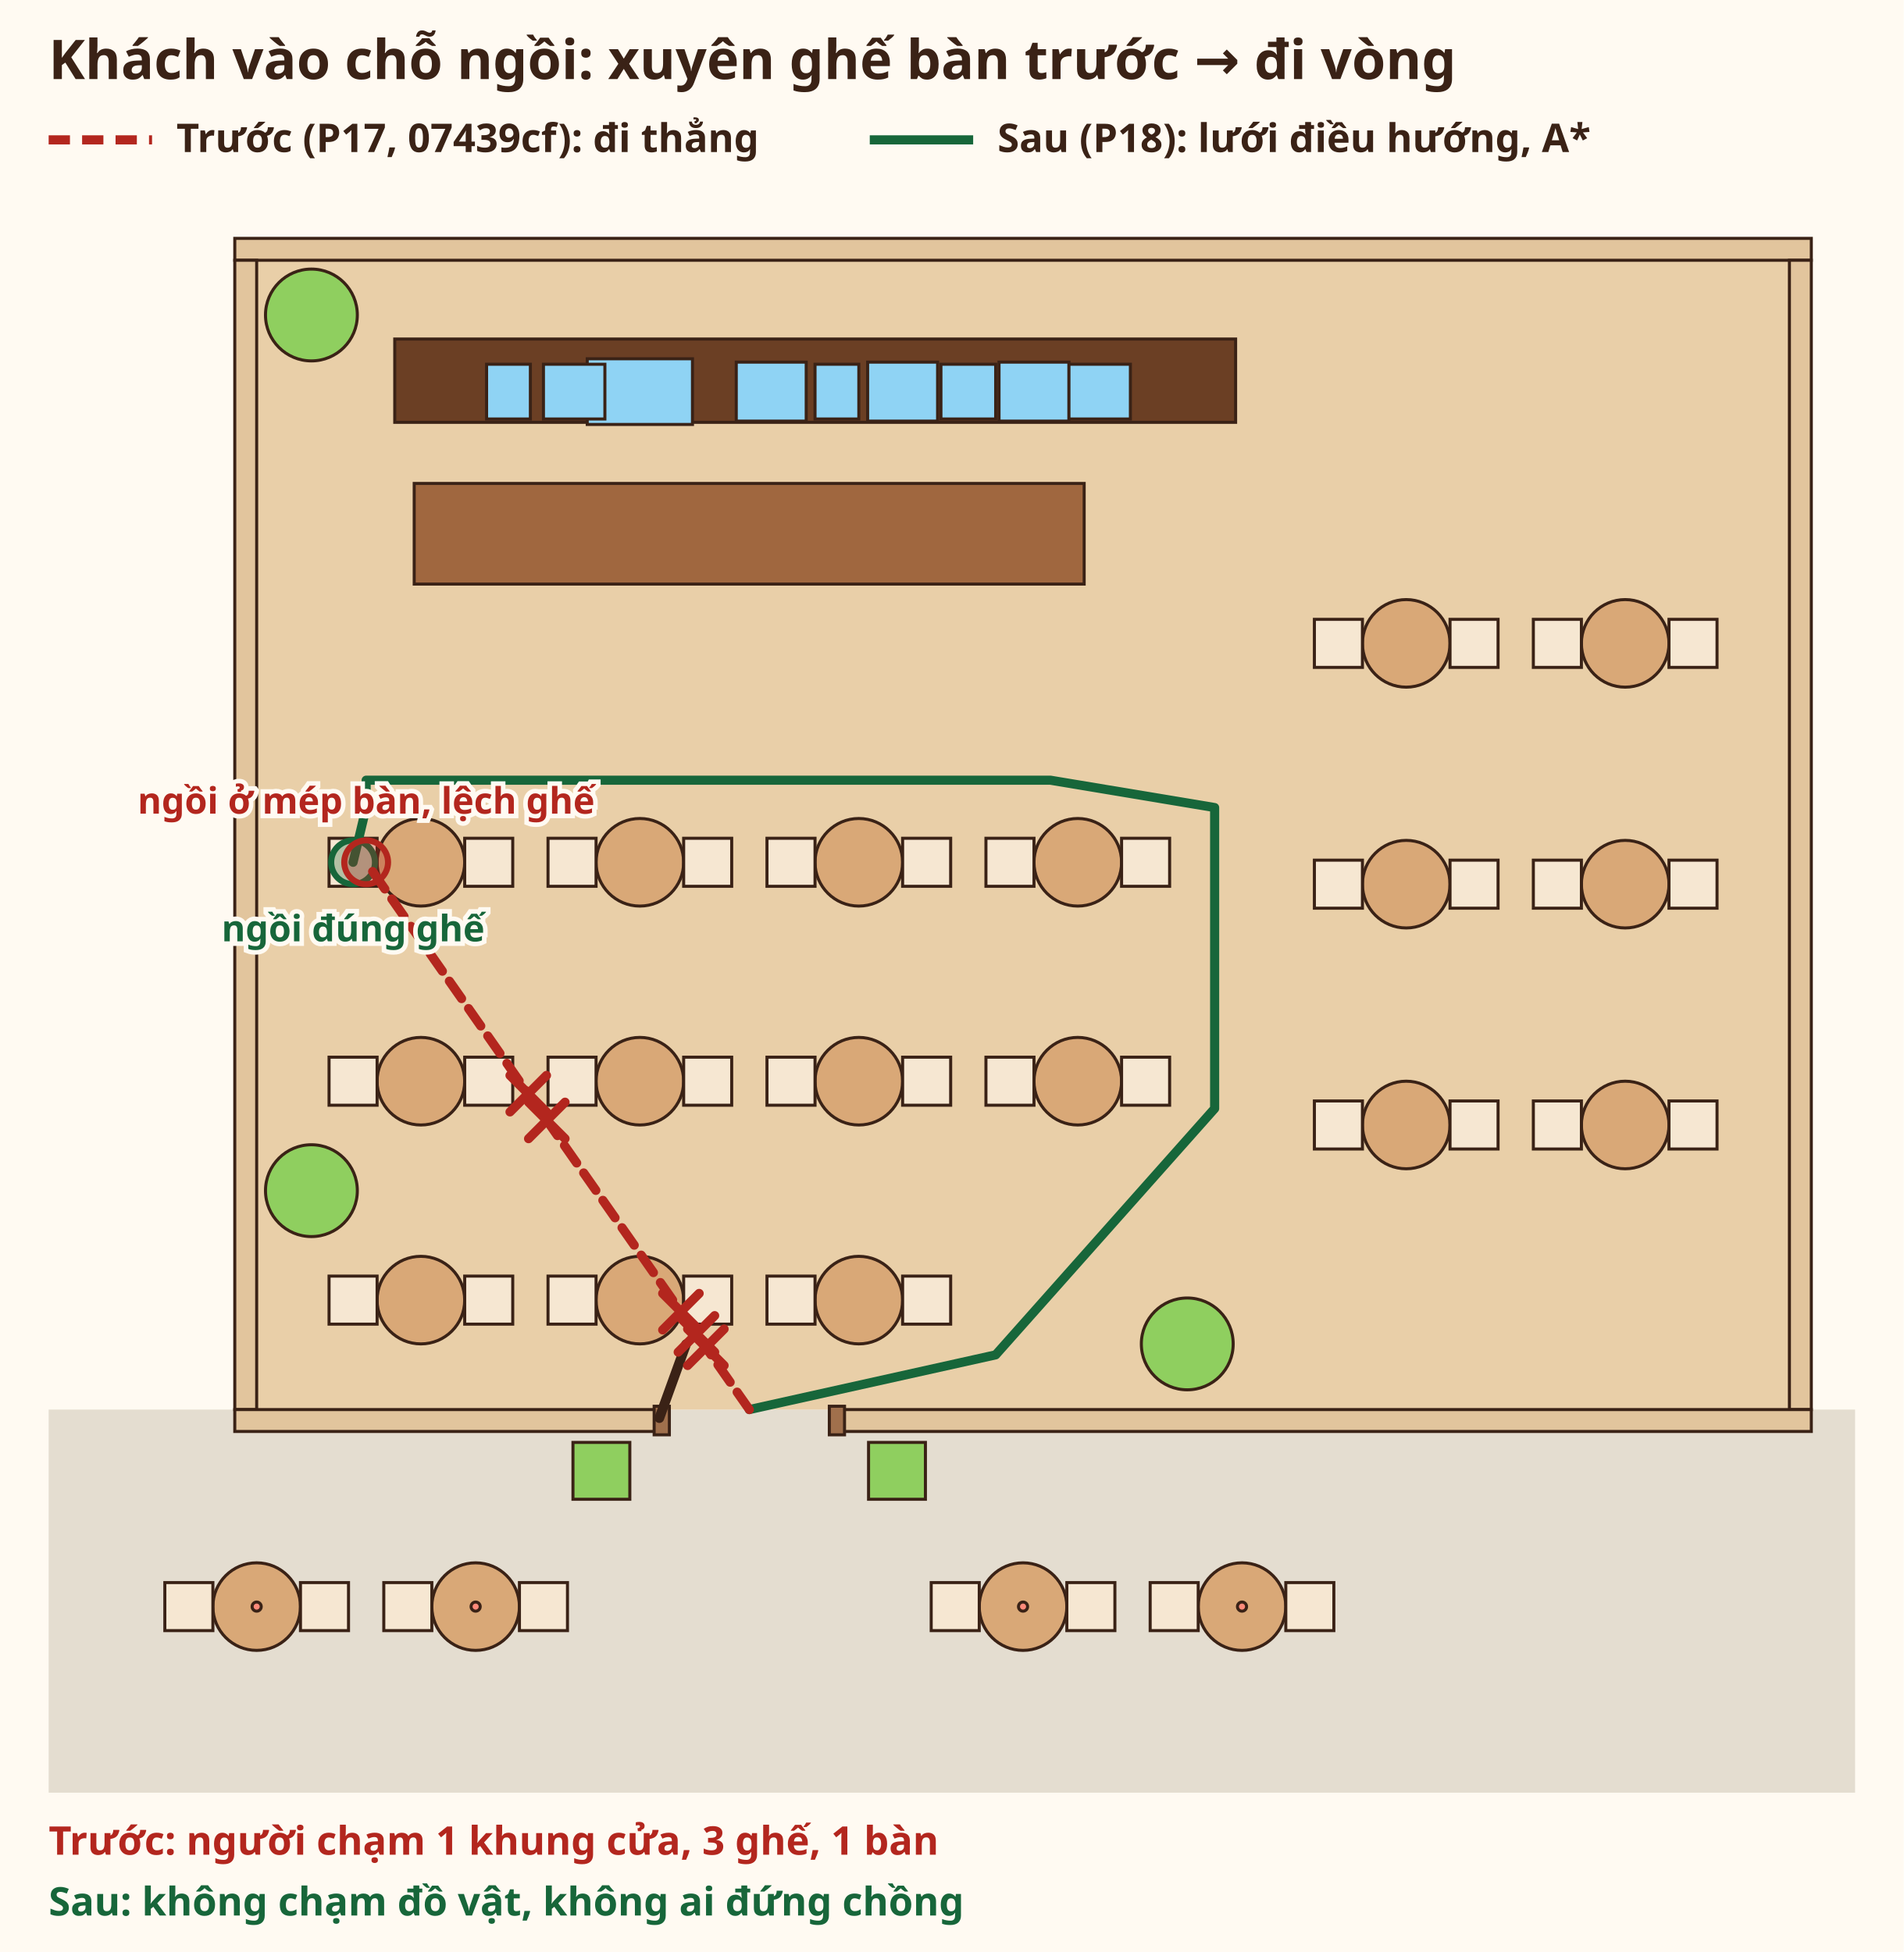
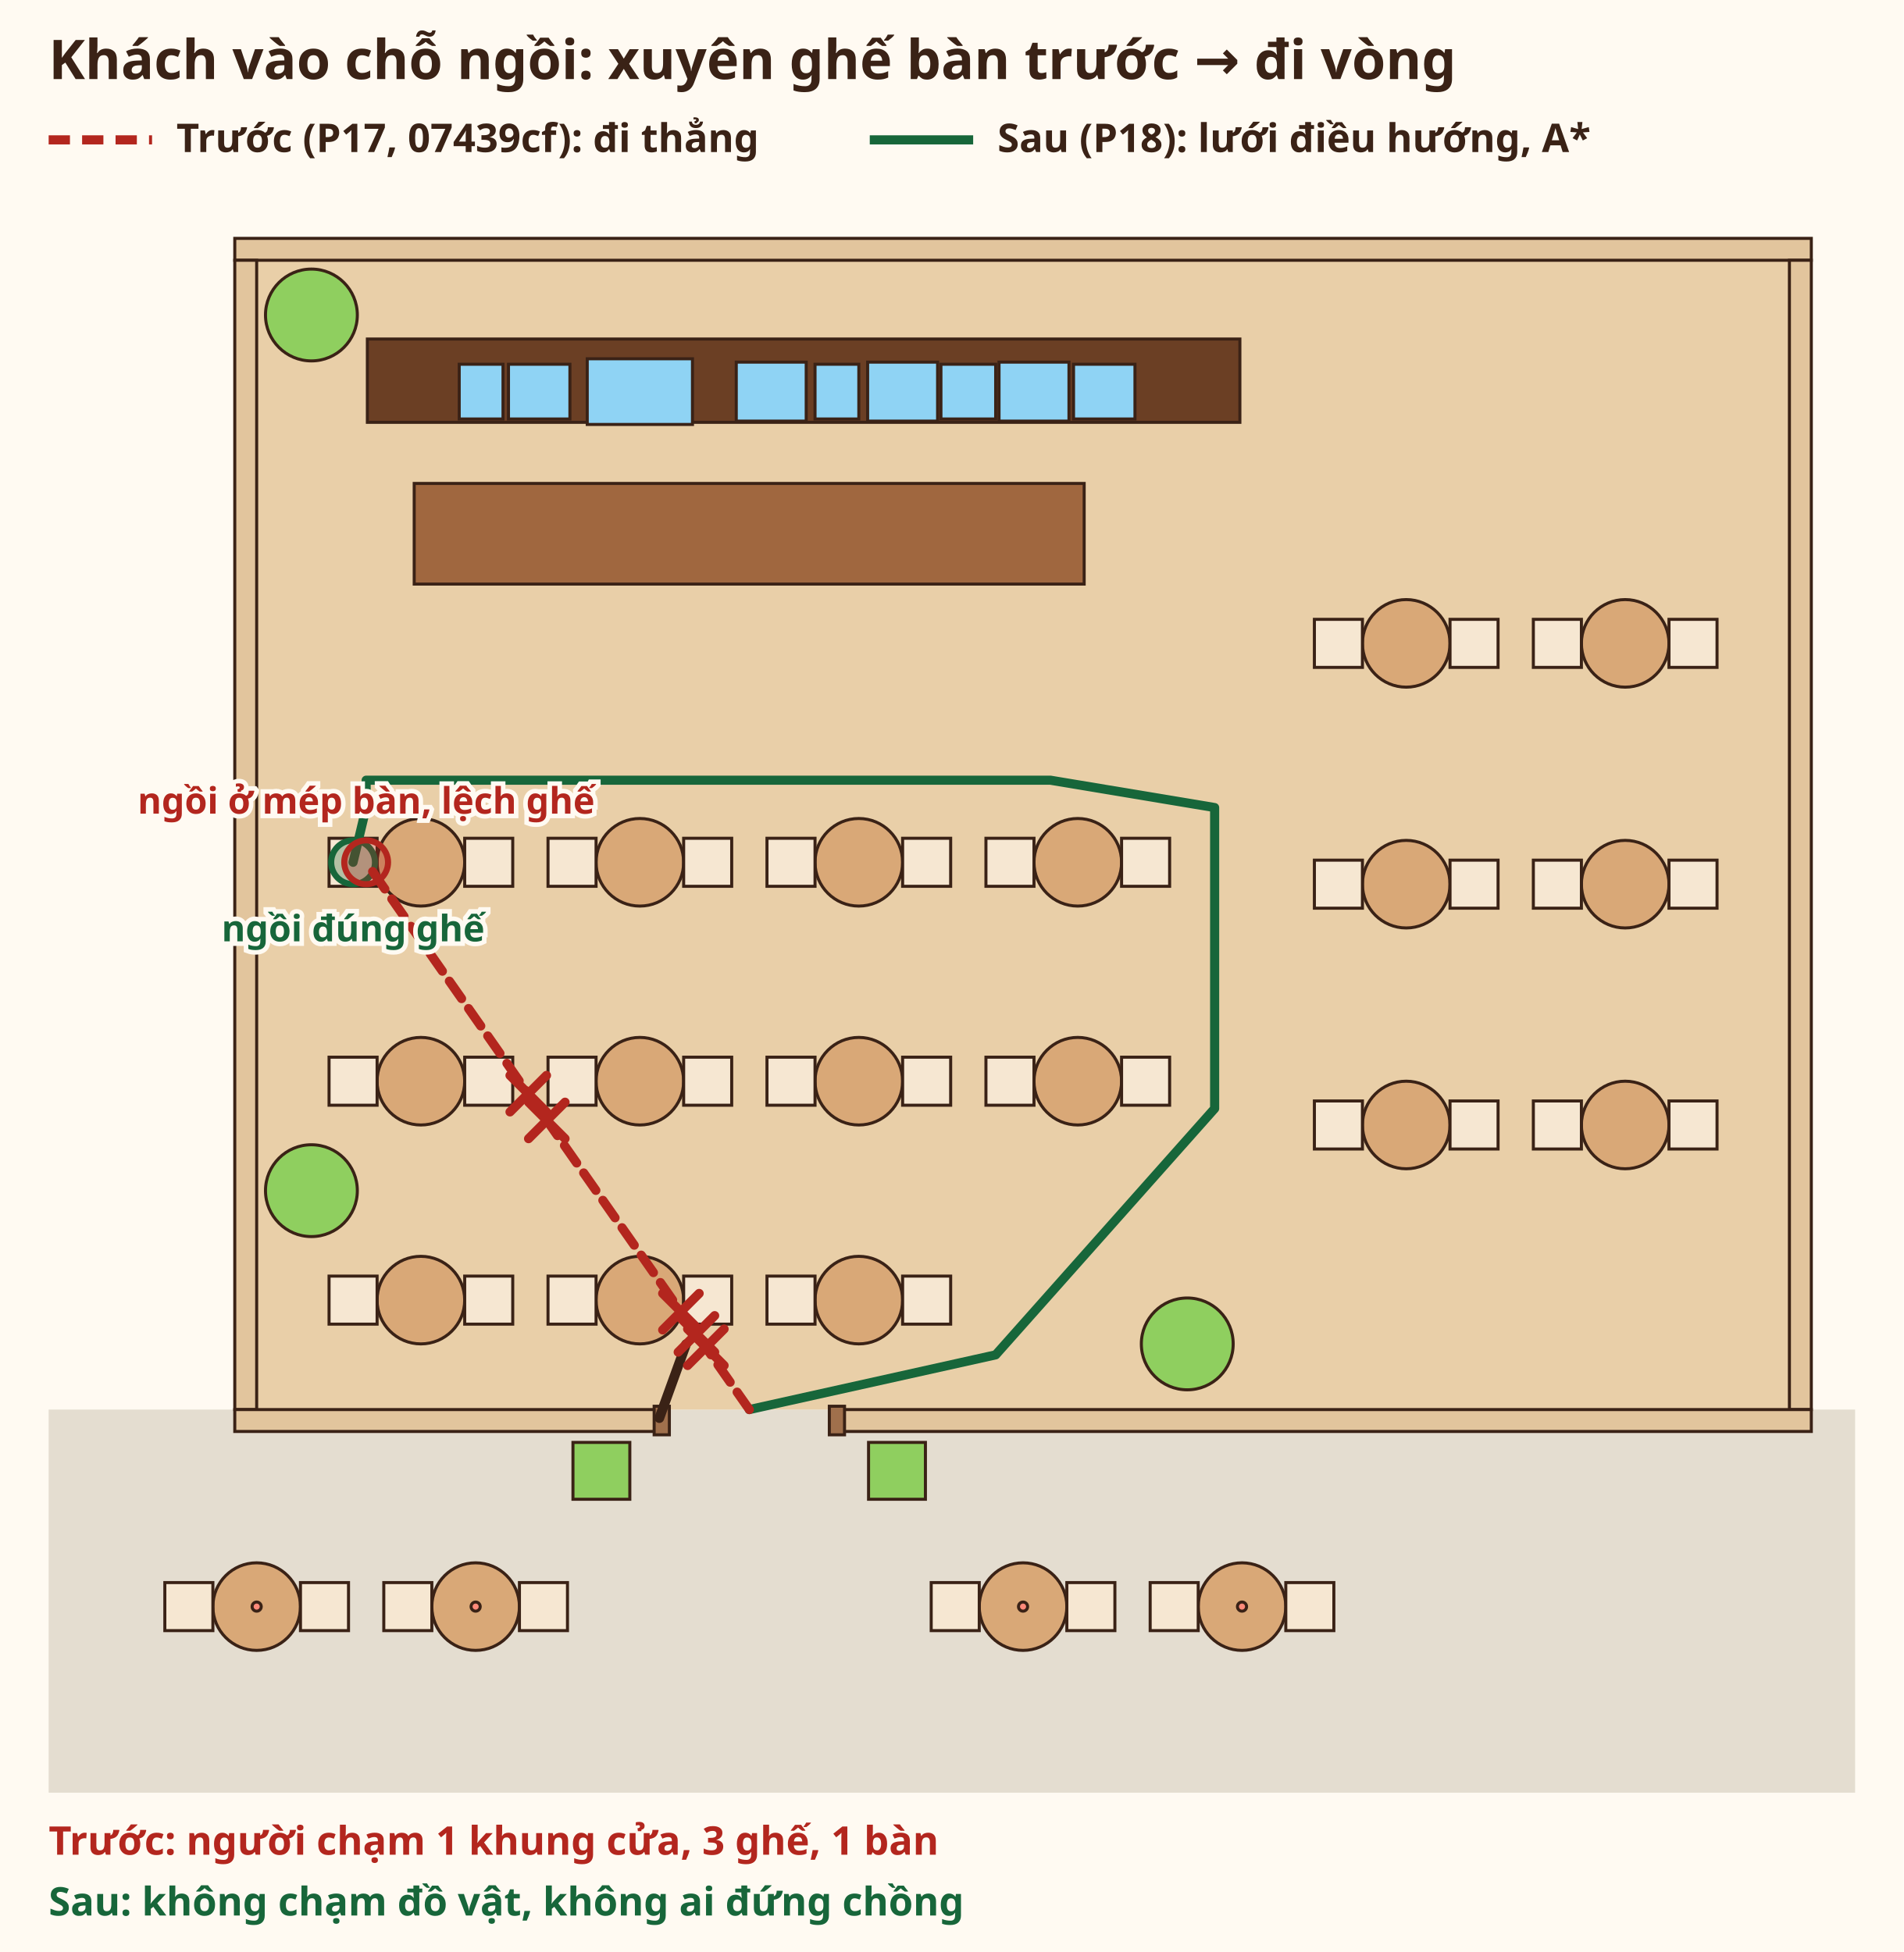
<svg xmlns="http://www.w3.org/2000/svg" width="626" height="642" viewBox="0 0 626 642" role="img" aria-labelledby="t-table" font-family="Nunito, system-ui, sans-serif">
  <rect width="626" height="642" fill="#fffaf2" />
  <text x="16" y="26" font-size="18" font-weight="800" fill="#3a2216">Khách vào chỗ ngồi: xuyên ghế bàn trước → đi vòng</text>
  <line x1="16" y1="46" x2="50" y2="46" stroke="#b3261e" stroke-width="3" stroke-dasharray="7 4" />
  <text x="58" y="50" font-size="13" font-weight="700" fill="#3a2216">Trước (P17, 07439cf): đi thẳng</text>
  <line x1="286" y1="46" x2="320" y2="46" stroke="#17663a" stroke-width="3" />
  <text x="328" y="50" font-size="13" font-weight="700" fill="#3a2216">Sau (P18): lưới điều hướng, A*</text>
  <rect x="16" y="463.6" width="594" height="126" fill="#e4ddd0" />
  <rect x="84.4" y="85.6" width="504" height="378" fill="#e9cfa8" />
  <rect x="77.2" y="78.4" width="518.4" height="7.2" fill="#e2c59d" stroke="#3a2216" stroke-width="1" />
  <rect x="77.2" y="85.6" width="7.2" height="378" fill="#e2c59d" stroke="#3a2216" stroke-width="1" />
  <rect x="588.4" y="85.6" width="7.2" height="378" fill="#e2c59d" stroke="#3a2216" stroke-width="1" />
  <rect x="77.2" y="463.6" width="140.4" height="7.2" fill="#e2c59d" stroke="#3a2216" stroke-width="1" />
  <rect x="275.2" y="463.6" width="320.4" height="7.2" fill="#e2c59d" stroke="#3a2216" stroke-width="1" />
  <rect x="215.1" y="462.5" width="5" height="9.4" fill="#a0704c" stroke="#3a2216" stroke-width="1" />
  <rect x="272.7" y="462.5" width="5" height="9.4" fill="#a0704c" stroke="#3a2216" stroke-width="1" />
  <line x1="216.8" y1="466.4" x2="225.6" y2="442.1" stroke="#3a2216" stroke-width="3.2" stroke-linecap="round" />
  <rect x="188.4" y="474.4" width="18.7" height="18.7" fill="#8fcf5f" stroke="#3a2216" stroke-width="1" />
  <rect x="285.6" y="474.4" width="18.7" height="18.7" fill="#8fcf5f" stroke="#3a2216" stroke-width="1" />
  <rect x="136.2" y="159" width="220.3" height="33.1" fill="#a0673f" stroke="#3a2216" stroke-width="1" />
-   <rect x="129.8" y="111.5" width="276.5" height="27.4" fill="#6b3f24" stroke="#3a2216" stroke-width="1" />
+   <rect x="120.8" y="111.5" width="286.9" height="27.4" fill="#6b3f24" stroke="#3a2216" stroke-width="1" />
  <rect x="193.1" y="118" width="34.6" height="21.6" fill="#8fd3f4" stroke="#3a2216" stroke-width="1" />
  <rect x="242.1" y="119.1" width="23" height="19.4" fill="#8fd3f4" stroke="#3a2216" stroke-width="1" />
  <rect x="285.3" y="119.1" width="23" height="19.4" fill="#8fd3f4" stroke="#3a2216" stroke-width="1" />
  <rect x="328.5" y="119.1" width="23" height="19.4" fill="#8fd3f4" stroke="#3a2216" stroke-width="1" />
-   <rect x="160" y="119.8" width="14.4" height="18" fill="#8fd3f4" stroke="#3a2216" stroke-width="1" />
-   <rect x="178.7" y="119.8" width="20.2" height="18" fill="#8fd3f4" stroke="#3a2216" stroke-width="1" />
+   <rect x="151" y="119.8" width="14.4" height="18" fill="#8fd3f4" stroke="#3a2216" stroke-width="1" />
+   <rect x="167.2" y="119.8" width="20.2" height="18" fill="#8fd3f4" stroke="#3a2216" stroke-width="1" />
  <rect x="268" y="119.8" width="14.4" height="18" fill="#8fd3f4" stroke="#3a2216" stroke-width="1" />
  <rect x="309.4" y="119.8" width="18" height="18" fill="#8fd3f4" stroke="#3a2216" stroke-width="1" />
-   <rect x="351.5" y="119.8" width="20.2" height="18" fill="#8fd3f4" stroke="#3a2216" stroke-width="1" />
+   <rect x="353" y="119.8" width="20.2" height="18" fill="#8fd3f4" stroke="#3a2216" stroke-width="1" />
  <circle cx="138.4" cy="283.6" r="14.4" fill="#d9a877" stroke="#3a2216" stroke-width="1" />
  <rect x="108.2" y="275.7" width="15.8" height="15.8" fill="#f6e7d2" stroke="#3a2216" stroke-width="1" />
  <rect x="152.8" y="275.7" width="15.8" height="15.8" fill="#f6e7d2" stroke="#3a2216" stroke-width="1" />
  <circle cx="210.4" cy="283.6" r="14.4" fill="#d9a877" stroke="#3a2216" stroke-width="1" />
  <rect x="180.2" y="275.7" width="15.8" height="15.8" fill="#f6e7d2" stroke="#3a2216" stroke-width="1" />
  <rect x="224.8" y="275.7" width="15.8" height="15.8" fill="#f6e7d2" stroke="#3a2216" stroke-width="1" />
  <circle cx="282.4" cy="283.6" r="14.4" fill="#d9a877" stroke="#3a2216" stroke-width="1" />
  <rect x="252.2" y="275.7" width="15.8" height="15.8" fill="#f6e7d2" stroke="#3a2216" stroke-width="1" />
  <rect x="296.8" y="275.7" width="15.8" height="15.8" fill="#f6e7d2" stroke="#3a2216" stroke-width="1" />
  <circle cx="354.4" cy="283.6" r="14.4" fill="#d9a877" stroke="#3a2216" stroke-width="1" />
  <rect x="324.2" y="275.7" width="15.8" height="15.8" fill="#f6e7d2" stroke="#3a2216" stroke-width="1" />
  <rect x="368.8" y="275.7" width="15.8" height="15.8" fill="#f6e7d2" stroke="#3a2216" stroke-width="1" />
  <circle cx="138.4" cy="355.6" r="14.4" fill="#d9a877" stroke="#3a2216" stroke-width="1" />
  <rect x="108.2" y="347.7" width="15.8" height="15.8" fill="#f6e7d2" stroke="#3a2216" stroke-width="1" />
  <rect x="152.8" y="347.7" width="15.8" height="15.8" fill="#f6e7d2" stroke="#3a2216" stroke-width="1" />
  <circle cx="210.4" cy="355.6" r="14.4" fill="#d9a877" stroke="#3a2216" stroke-width="1" />
  <rect x="180.2" y="347.7" width="15.8" height="15.8" fill="#f6e7d2" stroke="#3a2216" stroke-width="1" />
  <rect x="224.8" y="347.7" width="15.8" height="15.8" fill="#f6e7d2" stroke="#3a2216" stroke-width="1" />
  <circle cx="282.4" cy="355.6" r="14.4" fill="#d9a877" stroke="#3a2216" stroke-width="1" />
  <rect x="252.2" y="347.7" width="15.8" height="15.8" fill="#f6e7d2" stroke="#3a2216" stroke-width="1" />
  <rect x="296.8" y="347.7" width="15.8" height="15.8" fill="#f6e7d2" stroke="#3a2216" stroke-width="1" />
  <circle cx="354.4" cy="355.6" r="14.4" fill="#d9a877" stroke="#3a2216" stroke-width="1" />
  <rect x="324.2" y="347.7" width="15.8" height="15.8" fill="#f6e7d2" stroke="#3a2216" stroke-width="1" />
  <rect x="368.8" y="347.7" width="15.8" height="15.8" fill="#f6e7d2" stroke="#3a2216" stroke-width="1" />
  <circle cx="138.4" cy="427.6" r="14.4" fill="#d9a877" stroke="#3a2216" stroke-width="1" />
  <rect x="108.2" y="419.7" width="15.8" height="15.8" fill="#f6e7d2" stroke="#3a2216" stroke-width="1" />
  <rect x="152.8" y="419.7" width="15.8" height="15.8" fill="#f6e7d2" stroke="#3a2216" stroke-width="1" />
  <circle cx="156.4" cy="528.4" r="14.4" fill="#d9a877" stroke="#3a2216" stroke-width="1" />
  <rect x="126.2" y="520.5" width="15.8" height="15.8" fill="#f6e7d2" stroke="#3a2216" stroke-width="1" />
  <rect x="170.8" y="520.5" width="15.8" height="15.8" fill="#f6e7d2" stroke="#3a2216" stroke-width="1" />
  <circle cx="156.4" cy="528.4" r="1.5" fill="#ff8a7a" stroke="#3a2216" stroke-width="1" />
  <circle cx="336.4" cy="528.4" r="14.4" fill="#d9a877" stroke="#3a2216" stroke-width="1" />
  <rect x="306.2" y="520.5" width="15.8" height="15.8" fill="#f6e7d2" stroke="#3a2216" stroke-width="1" />
  <rect x="350.8" y="520.5" width="15.8" height="15.8" fill="#f6e7d2" stroke="#3a2216" stroke-width="1" />
  <circle cx="336.4" cy="528.4" r="1.5" fill="#ff8a7a" stroke="#3a2216" stroke-width="1" />
  <circle cx="84.4" cy="528.4" r="14.4" fill="#d9a877" stroke="#3a2216" stroke-width="1" />
  <rect x="54.2" y="520.5" width="15.8" height="15.8" fill="#f6e7d2" stroke="#3a2216" stroke-width="1" />
  <rect x="98.8" y="520.5" width="15.8" height="15.8" fill="#f6e7d2" stroke="#3a2216" stroke-width="1" />
  <circle cx="84.4" cy="528.4" r="1.5" fill="#ff8a7a" stroke="#3a2216" stroke-width="1" />
  <circle cx="408.4" cy="528.4" r="14.4" fill="#d9a877" stroke="#3a2216" stroke-width="1" />
  <rect x="378.2" y="520.5" width="15.8" height="15.8" fill="#f6e7d2" stroke="#3a2216" stroke-width="1" />
  <rect x="422.8" y="520.5" width="15.8" height="15.8" fill="#f6e7d2" stroke="#3a2216" stroke-width="1" />
  <circle cx="408.4" cy="528.4" r="1.5" fill="#ff8a7a" stroke="#3a2216" stroke-width="1" />
  <circle cx="462.4" cy="211.6" r="14.4" fill="#d9a877" stroke="#3a2216" stroke-width="1" />
  <rect x="432.2" y="203.7" width="15.8" height="15.8" fill="#f6e7d2" stroke="#3a2216" stroke-width="1" />
  <rect x="476.8" y="203.7" width="15.8" height="15.8" fill="#f6e7d2" stroke="#3a2216" stroke-width="1" />
  <circle cx="462.4" cy="290.8" r="14.4" fill="#d9a877" stroke="#3a2216" stroke-width="1" />
  <rect x="432.2" y="282.9" width="15.8" height="15.8" fill="#f6e7d2" stroke="#3a2216" stroke-width="1" />
  <rect x="476.8" y="282.9" width="15.8" height="15.8" fill="#f6e7d2" stroke="#3a2216" stroke-width="1" />
  <circle cx="462.4" cy="370" r="14.4" fill="#d9a877" stroke="#3a2216" stroke-width="1" />
  <rect x="432.2" y="362.1" width="15.8" height="15.8" fill="#f6e7d2" stroke="#3a2216" stroke-width="1" />
  <rect x="476.8" y="362.1" width="15.8" height="15.8" fill="#f6e7d2" stroke="#3a2216" stroke-width="1" />
  <circle cx="534.4" cy="211.6" r="14.4" fill="#d9a877" stroke="#3a2216" stroke-width="1" />
  <rect x="504.2" y="203.7" width="15.8" height="15.8" fill="#f6e7d2" stroke="#3a2216" stroke-width="1" />
  <rect x="548.8" y="203.7" width="15.8" height="15.8" fill="#f6e7d2" stroke="#3a2216" stroke-width="1" />
  <circle cx="534.4" cy="290.8" r="14.4" fill="#d9a877" stroke="#3a2216" stroke-width="1" />
  <rect x="504.2" y="282.9" width="15.8" height="15.8" fill="#f6e7d2" stroke="#3a2216" stroke-width="1" />
  <rect x="548.8" y="282.9" width="15.8" height="15.8" fill="#f6e7d2" stroke="#3a2216" stroke-width="1" />
  <circle cx="534.4" cy="370" r="14.4" fill="#d9a877" stroke="#3a2216" stroke-width="1" />
  <rect x="504.2" y="362.1" width="15.8" height="15.8" fill="#f6e7d2" stroke="#3a2216" stroke-width="1" />
  <rect x="548.8" y="362.1" width="15.8" height="15.8" fill="#f6e7d2" stroke="#3a2216" stroke-width="1" />
  <circle cx="210.4" cy="427.6" r="14.4" fill="#d9a877" stroke="#3a2216" stroke-width="1" />
  <rect x="180.2" y="419.7" width="15.8" height="15.8" fill="#f6e7d2" stroke="#3a2216" stroke-width="1" />
  <rect x="224.8" y="419.7" width="15.8" height="15.8" fill="#f6e7d2" stroke="#3a2216" stroke-width="1" />
  <circle cx="282.4" cy="427.6" r="14.4" fill="#d9a877" stroke="#3a2216" stroke-width="1" />
  <rect x="252.2" y="419.7" width="15.8" height="15.8" fill="#f6e7d2" stroke="#3a2216" stroke-width="1" />
  <rect x="296.8" y="419.7" width="15.8" height="15.8" fill="#f6e7d2" stroke="#3a2216" stroke-width="1" />
  <circle cx="102.4" cy="103.6" r="15.1" fill="#8fcf5f" stroke="#3a2216" stroke-width="1" />
  <circle cx="390.4" cy="442" r="15.1" fill="#8fcf5f" stroke="#3a2216" stroke-width="1" />
  <circle cx="102.4" cy="391.6" r="15.1" fill="#8fcf5f" stroke="#3a2216" stroke-width="1" />
  <polyline points="246.4,463.6 327.4,445.6 399.4,364.6 399.4,265.6 345.4,256.6 120.4,256.6 120.4,265.6 116.1,283.6" fill="none" stroke="#17663a" stroke-width="3" stroke-linejoin="round" stroke-linecap="round" />
  <circle cx="116.1" cy="283.6" r="7.2" fill="#17663a" fill-opacity="0.3" stroke="#17663a" stroke-width="2" />
  <polyline points="246.4,463.6 120.4,283.6" fill="none" stroke="#b3261e" stroke-width="3" stroke-linejoin="round" stroke-linecap="round" stroke-dasharray="7 4" />
  <circle cx="120.4" cy="283.6" r="7.2" fill="#b3261e" fill-opacity="0.3" stroke="#b3261e" stroke-width="2" />
  <path d="M226.1 437.1L238.1 449.1M238.1 437.1L226.1 449.1" stroke="#b3261e" stroke-width="3" stroke-linecap="round" />
  <path d="M223 432.7L235 444.7M235 432.7L223 444.7" stroke="#b3261e" stroke-width="3" stroke-linecap="round" />
  <path d="M217.9 425.4L229.9 437.4M229.9 425.4L217.9 437.4" stroke="#b3261e" stroke-width="3" stroke-linecap="round" />
  <path d="M173.8 362.5L185.8 374.5M185.8 362.5L173.8 374.5" stroke="#b3261e" stroke-width="3" stroke-linecap="round" />
  <path d="M167.7 353.7L179.7 365.7M179.7 353.7L167.7 365.7" stroke="#b3261e" stroke-width="3" stroke-linecap="round" />
  <text x="120.4" y="267.6" font-size="12" font-weight="800" fill="#b3261e" stroke="#fffaf2" stroke-width="3" paint-order="stroke" text-anchor="middle">ngồi ở mép bàn, lệch ghế</text>
  <text x="116.1" y="309.6" font-size="12" font-weight="800" fill="#17663a" stroke="#fffaf2" stroke-width="3" paint-order="stroke" text-anchor="middle">ngồi đúng ghế</text>
  <text x="16" y="610" font-size="13" font-weight="700" fill="#b3261e">Trước: người chạm 1 khung cửa, 3 ghế, 1 bàn</text>
  <text x="16" y="630" font-size="13" font-weight="700" fill="#17663a">Sau: không chạm đồ vật, không ai đứng chồng</text>
</svg>
